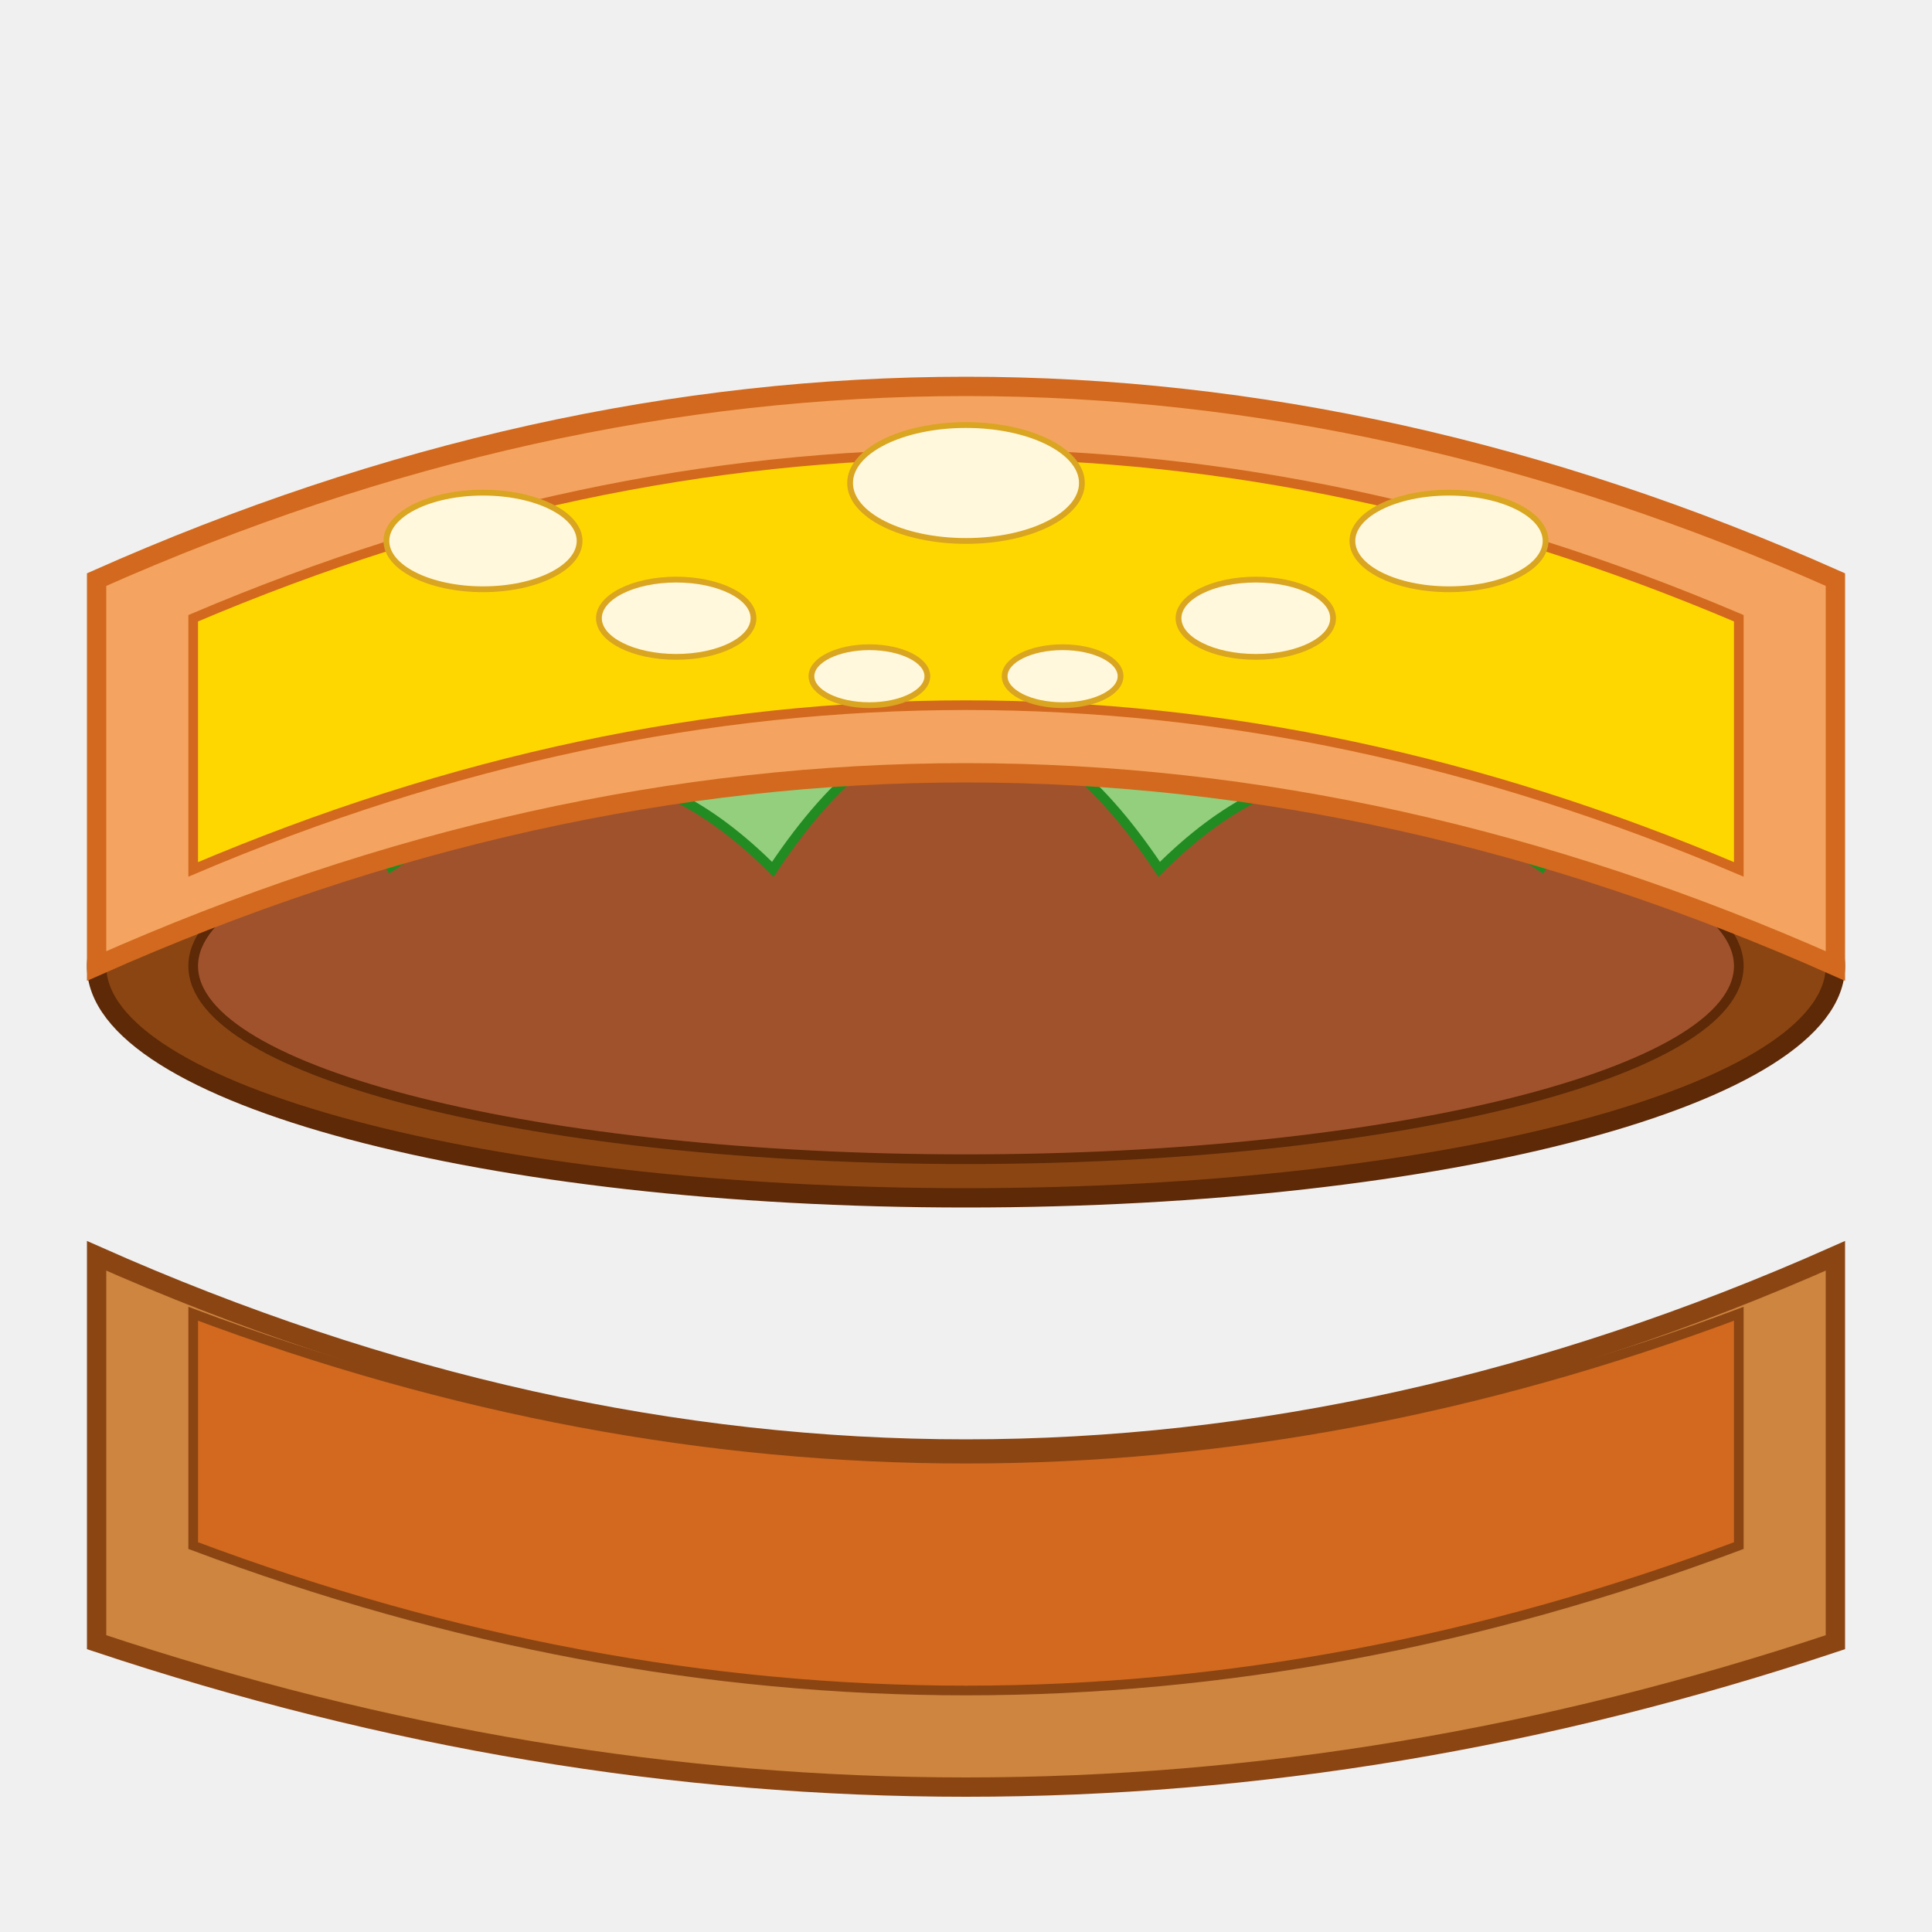
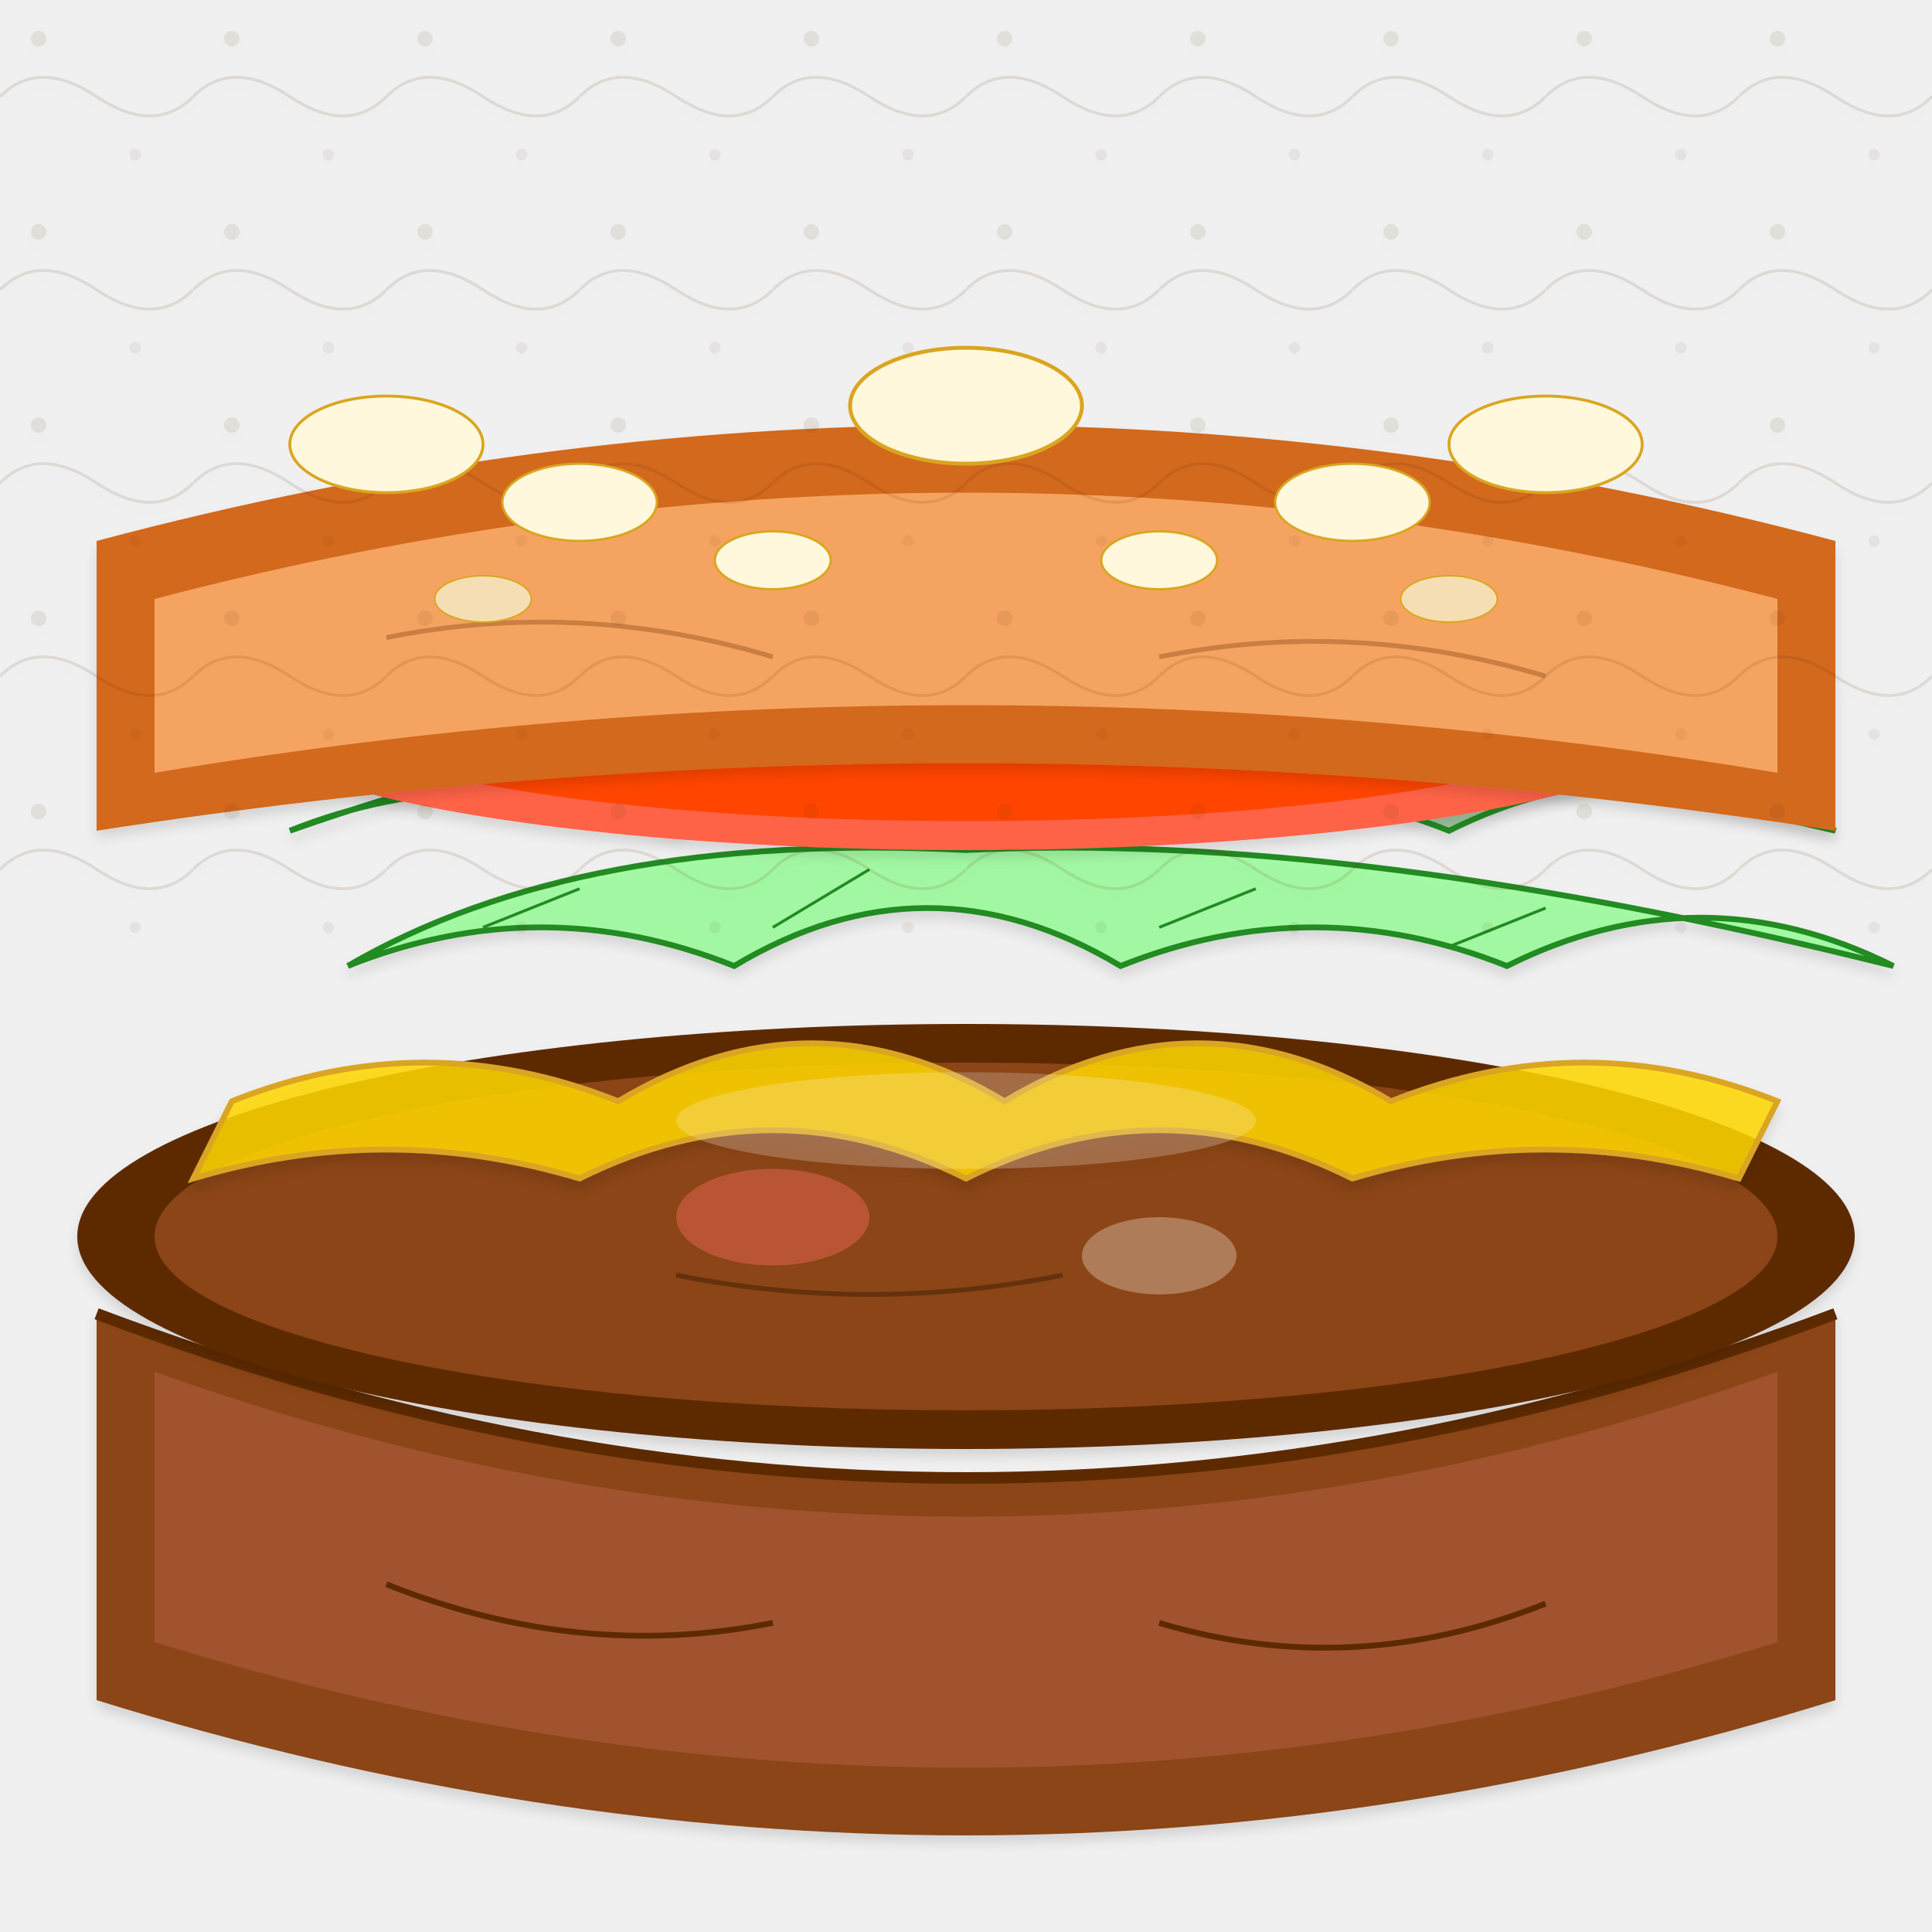
<svg xmlns="http://www.w3.org/2000/svg" viewBox="0 0 100 100" width="100" height="100">
-   <g id="bottom-bun" class="burger-layer">
-     <path d="M5,65 Q50,85 95,65 L95,85 Q50,100 5,85 Z" fill="#CD853F" stroke="#8B4513" stroke-width="1" />
-     <path d="M10,68 Q50,83 90,68 L90,80 Q50,95 10,80 Z" fill="#D2691E" stroke="#8B4513" stroke-width="0.5" />
+   <defs>
+     <filter id="softShadow" x="-20%" y="-20%" width="140%" height="140%">
+       <feDropShadow dx="0" dy="0.4" stdDeviation="0.3" flood-color="#000000" flood-opacity="0.12" />
+     </filter>
+     <pattern id="bunTexture" patternUnits="userSpaceOnUse" width="10" height="10">
+       <path d="M0,5 Q2,3 5,5 T10,5" stroke="#5D2906" stroke-width="0.15" fill="none" opacity="0.2" />
+       <circle cx="2" cy="2" r="0.4" fill="#5D2906" opacity="0.15" />
+       <circle cx="7" cy="8" r="0.3" fill="#5D2906" opacity="0.1" />
+     </pattern>
+   </defs>
+   <g filter="url(#softShadow)">
+     <path d="M5,68 Q50,85 95,68 L95,88 Q50,102 5,88 Z" fill="#8B4513" />
+     <path d="M8,71 Q50,86 92,71 L92,85 Q50,98 8,85 Z" fill="#A0522D" />
+     <path d="M20,82 Q30,86 40,84 M60,84 Q70,87 80,83" stroke="#5D2906" stroke-width="0.3" fill="none" />
+     <path d="M5,68 Q50,85 95,68" stroke="#5D2906" stroke-width="0.6" fill="none" />
  </g>
-   <g id="patty" class="burger-layer">
-     <ellipse cx="50" cy="50" rx="45" ry="12" fill="#8B4513" stroke="#5D2906" stroke-width="1" />
-     <ellipse cx="50" cy="50" rx="40" ry="10" fill="#A0522D" stroke="#5D2906" stroke-width="0.5" />
+   <g filter="url(#softShadow)">
+     <ellipse cx="50" cy="64" rx="46" ry="11" fill="#5D2906" />
+     <ellipse cx="50" cy="64" rx="42" ry="9" fill="#8B4513" />
+     <ellipse cx="40" cy="63" rx="5" ry="2.5" fill="#FF6B6B" opacity="0.4" />
+     <ellipse cx="60" cy="65" rx="4" ry="2" fill="#FFF" opacity="0.3" />
+     <path d="M35,66 Q45,68 55,66" stroke="#3D1C06" stroke-width="0.25" fill="none" opacity="0.5" />
  </g>
-   <g id="lettuce" class="burger-layer">
-     <path d="M20,45 Q30,35 40,45 Q50,30 60,45 Q70,35 80,45 Q50,25 20,45" fill="#90EE90" stroke="#228B22" stroke-width="0.5" fill-opacity="0.8" />
+   <g filter="url(#softShadow)">
+     <path d="M12,57 Q22,53 32,57 Q42,51 52,57 Q62,51 72,57 Q82,53 92,57               L90,61 Q80,58 70,61 Q60,56 50,61 Q40,56 30,61 Q20,58 10,61 Z" fill="#FFD700" stroke="#DAA520" stroke-width="0.3" fill-opacity="0.85" />
+     <ellipse cx="50" cy="58" rx="15" ry="2.5" fill="#FFF" opacity="0.2" />
  </g>
-   <g id="top-bun" class="burger-layer">
-     <path d="M5,30 Q50,10 95,30 L95,50 Q50,30 5,50 Z" fill="#F4A460" stroke="#D2691E" stroke-width="1" />
-     <path d="M10,32 Q50,15 90,32 L90,45 Q50,28 10,45 Z" fill="#FFD700" stroke="#D2691E" stroke-width="0.5" />
+   <g filter="url(#softShadow)">
+     <path d="M18,50 Q28,46 38,50 Q48,44 58,50 Q68,46 78,50 Q88,45 98,50               Q70,43 50,44 Q30,43 18,50" fill="#98FB98" stroke="#228B22" stroke-width="0.3" fill-opacity="0.85" />
+     <path d="M25,48 L30,46 M40,48 L45,45 M60,48 L65,46 M75,49 L80,47" stroke="#228B22" stroke-width="0.15" />
  </g>
-   <g id="sesame" class="burger-layer">
-     <ellipse cx="25" cy="28" rx="5" ry="2.5" fill="#FFF8DC" stroke="#DAA520" stroke-width="0.3" />
-     <ellipse cx="50" cy="25" rx="6" ry="3" fill="#FFF8DC" stroke="#DAA520" stroke-width="0.3" />
-     <ellipse cx="75" cy="28" rx="5" ry="2.5" fill="#FFF8DC" stroke="#DAA520" stroke-width="0.3" />
-     <ellipse cx="35" cy="32" rx="4" ry="2" fill="#FFF8DC" stroke="#DAA520" stroke-width="0.3" />
-     <ellipse cx="65" cy="32" rx="4" ry="2" fill="#FFF8DC" stroke="#DAA520" stroke-width="0.3" />
-     <ellipse cx="45" cy="35" rx="3" ry="1.5" fill="#FFF8DC" stroke="#DAA520" stroke-width="0.3" />
-     <ellipse cx="55" cy="35" rx="3" ry="1.5" fill="#FFF8DC" stroke="#DAA520" stroke-width="0.3" />
+   <g filter="url(#softShadow)">
+     <path d="M15,43 Q25,39 35,43 Q45,37 55,43 Q65,39 75,43 Q85,38 95,43               Q65,36 50,37 Q35,36 15,43" fill="#8FBC8F" stroke="#228B22" stroke-width="0.3" fill-opacity="0.8" />
+     <path d="M22,41 L27,39 M37,41 L42,38 M57,41 L62,39 M72,42 L77,40" stroke="#228B22" stroke-width="0.15" />
+   </g>
+   <g filter="url(#softShadow)">
+     <ellipse cx="50" cy="37" rx="38" ry="7" fill="#FF6347" />
+     <ellipse cx="50" cy="37" rx="33" ry="5.5" fill="#FF4500" />
+     <ellipse cx="40" cy="37" rx="3" ry="1.3" fill="#FFF" opacity="0.4" />
+     <ellipse cx="60" cy="37" rx="2.5" ry="1.1" fill="#FFF" opacity="0.35" />
+     <ellipse cx="50" cy="36" rx="10" ry="2" fill="#FFF" opacity="0.2" />
+   </g>
+   <g filter="url(#softShadow)">
+     <path d="M5,28 Q50,16 95,28 L95,43 Q50,36 5,43 Z" fill="#D2691E" />
+     <path d="M8,31 Q50,20 92,31 L92,40 Q50,33 8,40 Z" fill="#F4A460" />
+     <rect x="0" y="0" width="100" height="50" fill="url(#bunTexture)" opacity="0.6" />
+     <path d="M20,33 Q30,31 40,34 M60,34 Q70,32 80,35" stroke="#8B4513" stroke-width="0.25" fill="none" opacity="0.4" />
+   </g>
+   <g>
+     <ellipse cx="20" cy="23" rx="5" ry="2.5" fill="#FFF8DC" stroke="#DAA520" stroke-width="0.15" />
+     <ellipse cx="50" cy="21" rx="6" ry="3" fill="#FFF8DC" stroke="#DAA520" stroke-width="0.2" />
+     <ellipse cx="80" cy="23" rx="5" ry="2.5" fill="#FFF8DC" stroke="#DAA520" stroke-width="0.15" />
+     <ellipse cx="30" cy="26" rx="4" ry="2" fill="#FFF8DC" stroke="#DAA520" stroke-width="0.12" />
+     <ellipse cx="70" cy="26" rx="4" ry="2" fill="#FFF8DC" stroke="#DAA520" stroke-width="0.12" />
+     <ellipse cx="40" cy="29" rx="3" ry="1.5" fill="#FFF8DC" stroke="#DAA520" stroke-width="0.12" />
+     <ellipse cx="60" cy="29" rx="3" ry="1.5" fill="#FFF8DC" stroke="#DAA520" stroke-width="0.12" />
+     <ellipse cx="25" cy="31" rx="2.5" ry="1.2" fill="#F5DEB3" stroke="#DAA520" stroke-width="0.08" />
+     <ellipse cx="75" cy="31" rx="2.5" ry="1.2" fill="#F5DEB3" stroke="#DAA520" stroke-width="0.08" />
  </g>
</svg>
